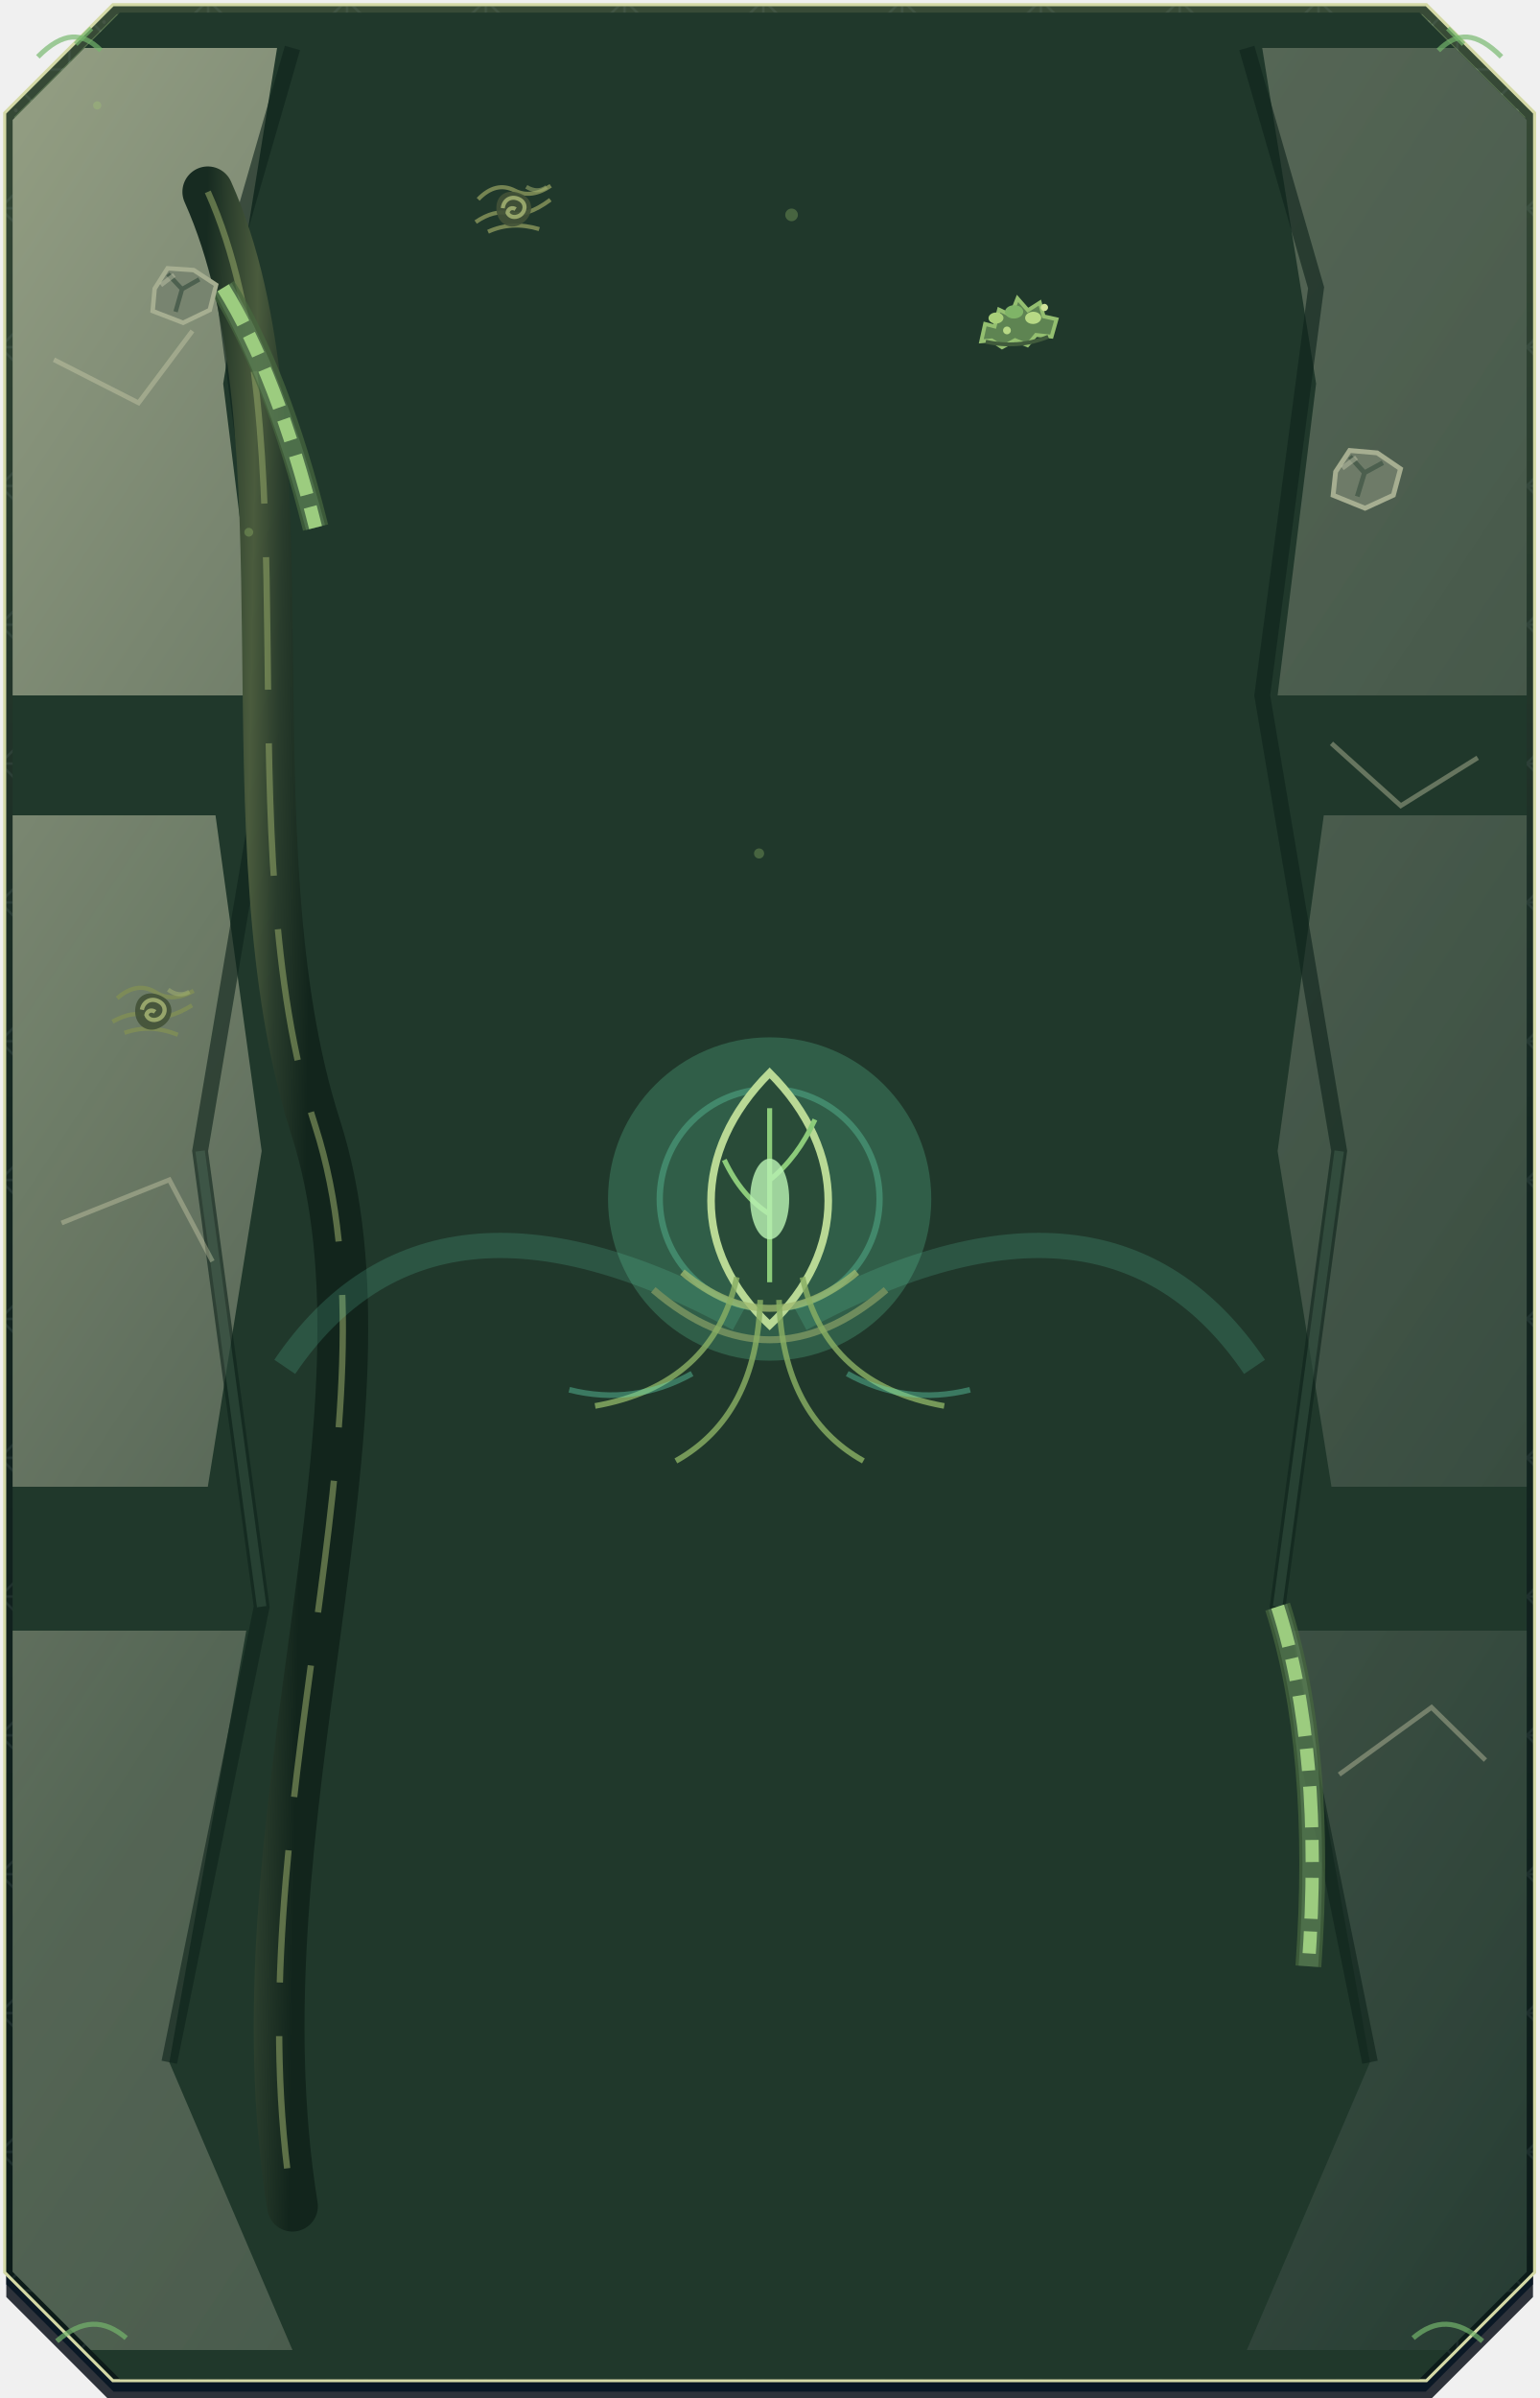
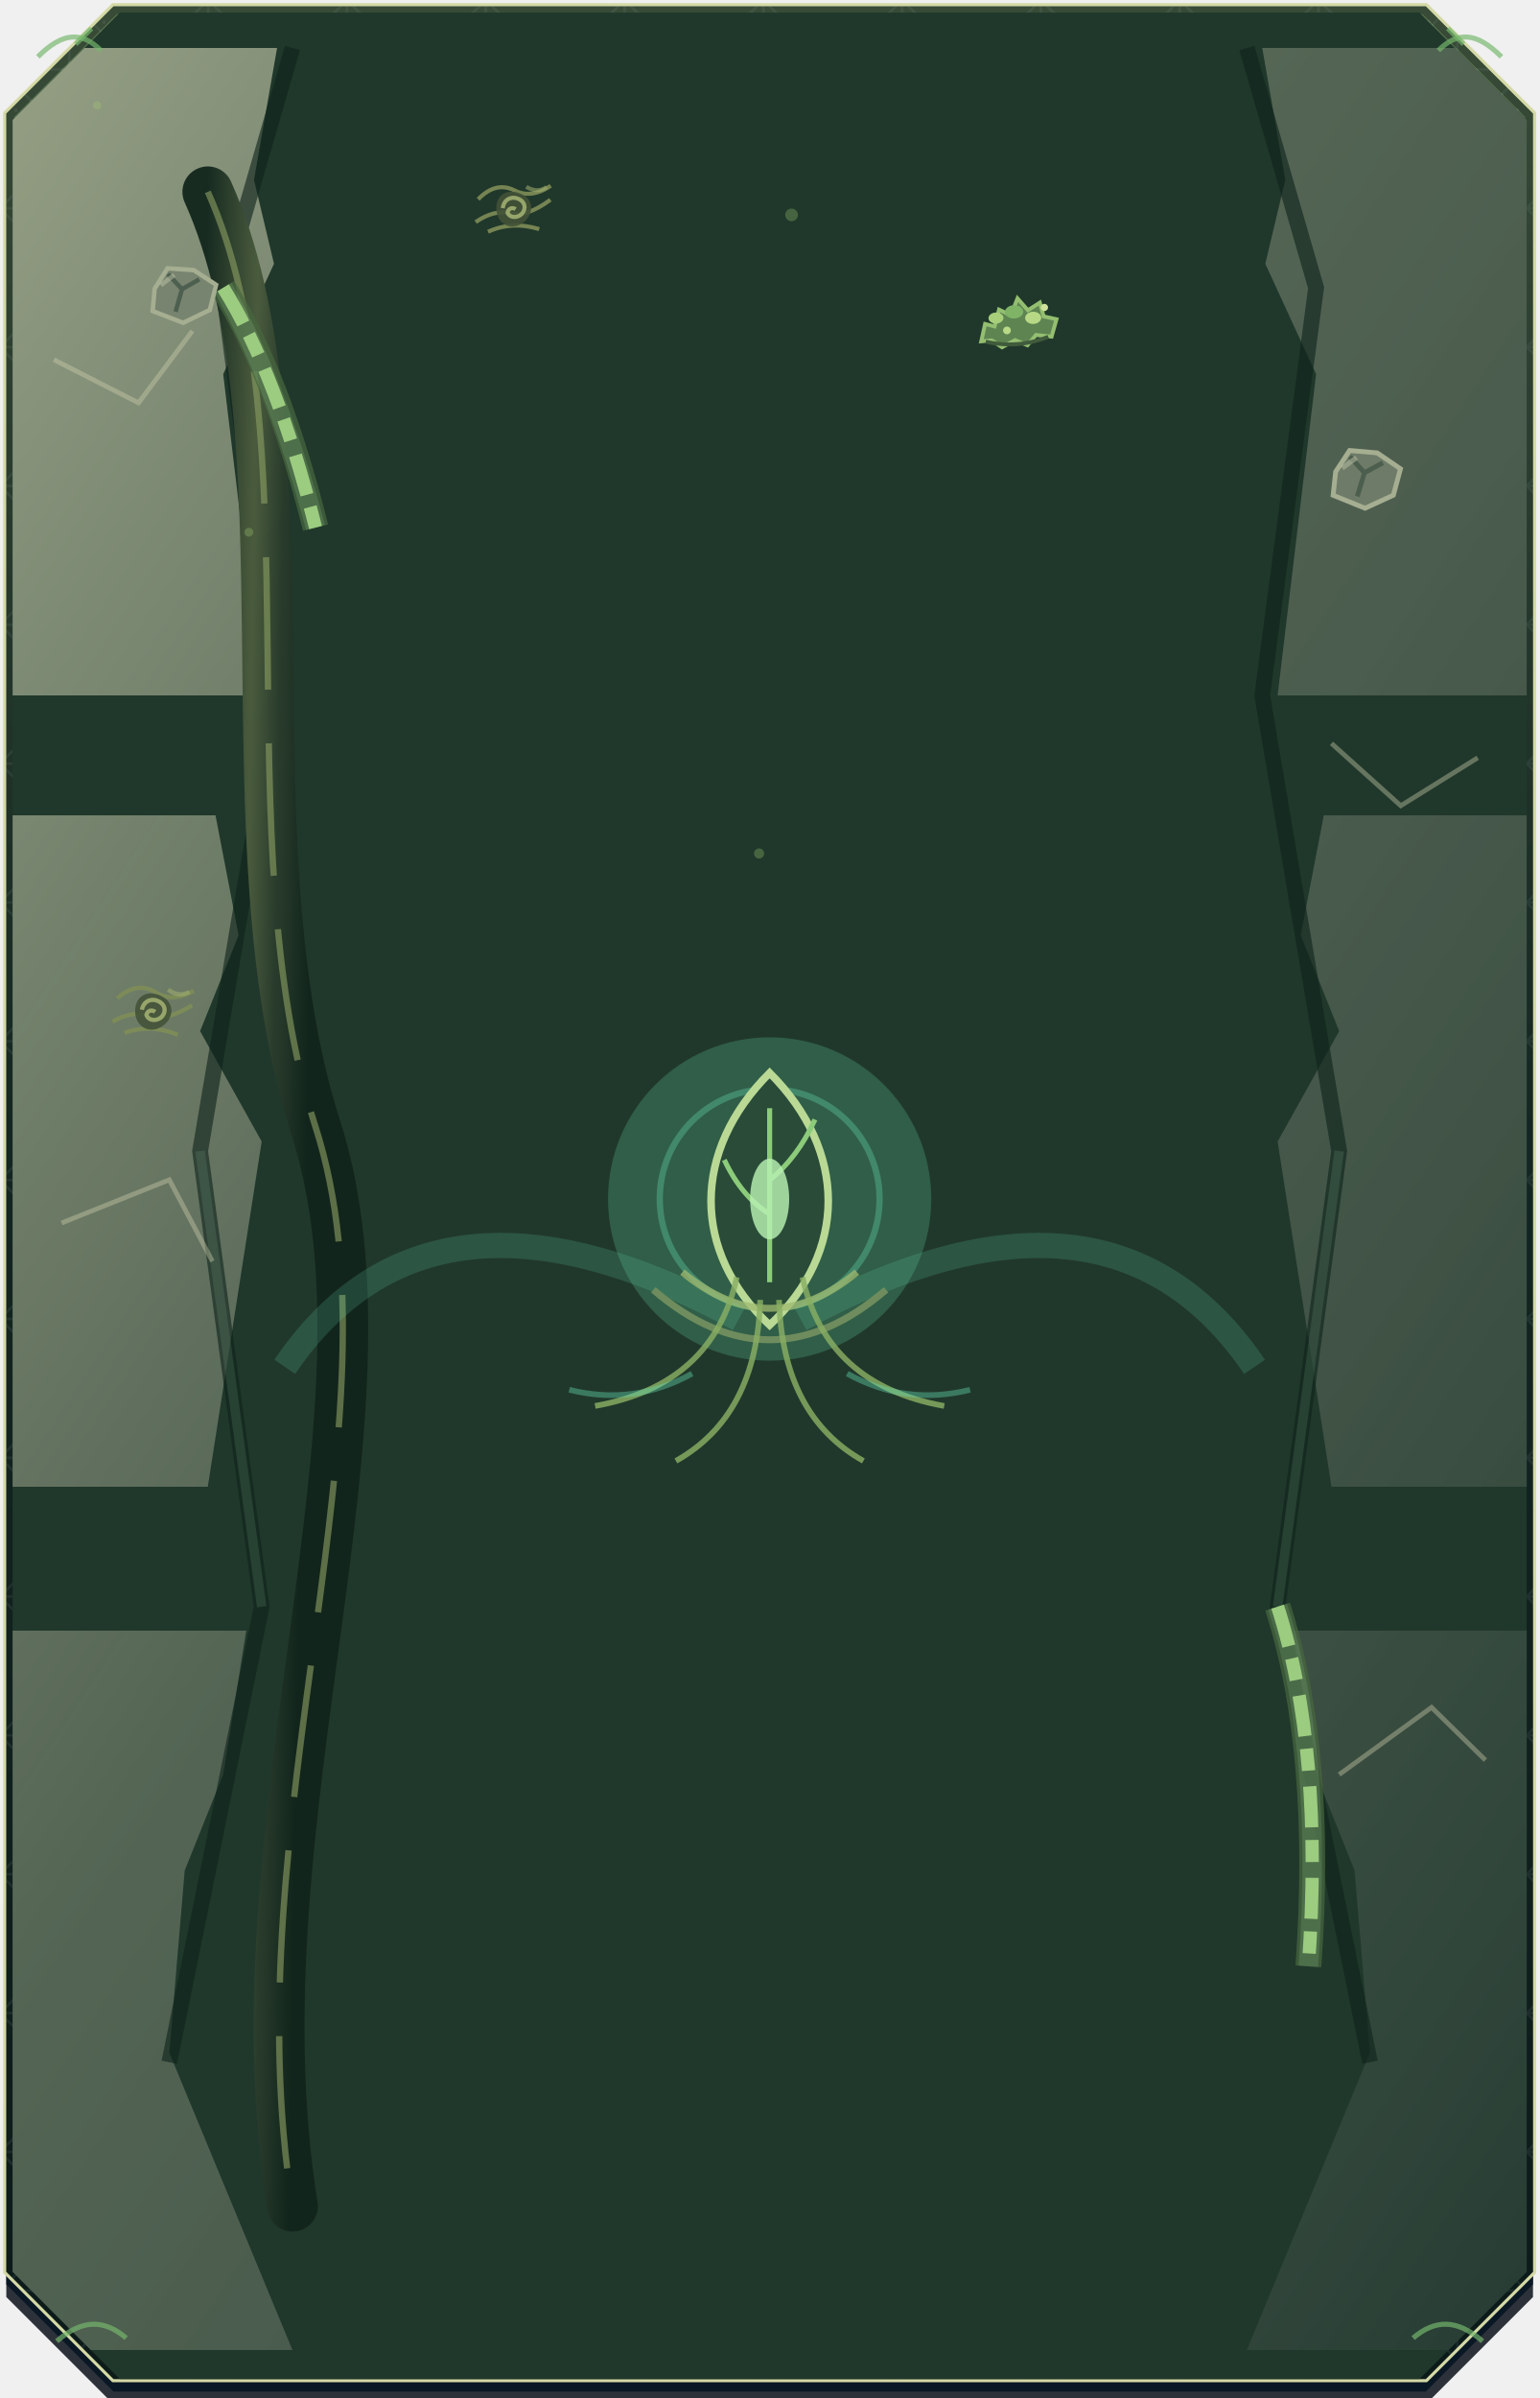
<svg xmlns="http://www.w3.org/2000/svg" width="976" height="1520" viewBox="0 0 488 760" role="img" aria-label="M7 panel normal" data-style="m11-enchanted-forest@0.1.0" data-geometry-shape="chamfered-angular" data-corner-radius="2" data-end-cap-depth="34">
  <defs>
    <linearGradient id="m11-panel-488x760-normal-plate" x1="0" y1="0" x2="0" y2="1">
      <stop offset="0" stop-color="#5C7650" />
      <stop offset=".48" stop-color="#20382B" />
      <stop offset="1" stop-color="#13251E" />
    </linearGradient>
    <linearGradient id="m11-panel-488x760-normal-primary" x1="0" y1="0" x2="0" y2="1">
      <stop offset="0" stop-color="#F1E8C8" />
      <stop offset=".45" stop-color="#66D9B2" />
      <stop offset="1" stop-color="#2A856F" />
    </linearGradient>
    <linearGradient id="m11-panel-488x760-normal-energy" x1="0" y1="0" x2="1" y2="0">
      <stop offset="0" stop-color="#B8E0A5" stop-opacity="0" />
      <stop offset=".5" stop-color="#B8E0A5" stop-opacity=".86" />
      <stop offset="1" stop-color="#B8E0A5" stop-opacity="0" />
    </linearGradient>
    <pattern id="m11-panel-488x760-normal-grain" width="28" height="28" patternUnits="userSpaceOnUse">
      <circle cx="5" cy="7" r=".6" fill="#FFFFFF" fill-opacity=".12" />
      <circle cx="20" cy="15" r=".45" fill="#061321" fill-opacity=".2" />
    </pattern>
    <pattern id="m11-panel-488x760-normal-plate-pattern" width="44" height="44" patternUnits="userSpaceOnUse">
      <path d="M0 22H44M22 0V44M0 22L22 0 44 22 22 44Z" fill="none" stroke="#D8FBFF" stroke-opacity=".12" stroke-width=".8" />
    </pattern>
    <mask id="m11-panel-488x760-normal-mask">
      <path d="M36 2H452L486 36V720L452 754H36L2 720V36Z" fill="white" />
    </mask>
  </defs>
  <g opacity="1">
    <g id="m11-panel-488x760-normal-outer-shadow" data-layer="outer-shadow" transform="translate(0 8)">
      <path d="M36 2H452L486 36V720L452 754H36L2 720V36Z" fill="#020812" opacity=".82" />
    </g>
    <g id="m11-panel-488x760-normal-connected-depth" data-layer="connected-depth" transform="translate(0 4)">
      <path d="M36 2H452L486 36V720L452 754H36L2 720V36Z" fill="#071522" opacity=".9" />
    </g>
    <g id="m11-panel-488x760-normal-outer-frame" data-layer="outer-frame">
      <path d="M36 2H452L486 36V720L452 754H36L2 720V36Z" fill="#071421" stroke="#D4D9A6" stroke-width="2" stroke-linejoin="miter" />
    </g>
    <g id="m11-panel-488x760-normal-inner-plate-fill" data-layer="inner-plate-fill">
      <path d="M36 2H452L486 36V720L452 754H36L2 720V36Z" fill="url(#m11-panel-488x760-normal-plate)" />
    </g>
    <g id="m11-panel-488x760-normal-surface-grain" data-layer="surface-grain" data-material-source="m8-ice-grain" mask="url(#m11-panel-488x760-normal-mask)">
      <rect width="488" height="760" fill="url(#m11-panel-488x760-normal-grain)" />
    </g>
    <g id="m11-panel-488x760-normal-surface-pattern" data-layer="surface-pattern" data-material-source="m8-crystal-facet-pattern" mask="url(#m11-panel-488x760-normal-mask)">
      <rect width="488" height="760" fill="url(#m11-panel-488x760-normal-plate-pattern)" />
    </g>
    <g id="m11-panel-488x760-normal-side-bevel-shade" data-layer="side-bevel-shade" mask="url(#m11-panel-488x760-normal-mask)">
      <path d="M36 2H452L486 36V720L452 754H36L2 720V36Z" fill="none" stroke="#020812" stroke-opacity=".38" stroke-width="5" />
    </g>
    <g id="m11-panel-488x760-normal-top-bevel-highlight" data-layer="top-bevel-highlight" mask="url(#m11-panel-488x760-normal-mask)">
      <path d="M44 8H444" stroke="#FFFFFF" stroke-opacity=".55" stroke-width="3" stroke-linecap="square" />
    </g>
    <g id="m11-panel-488x760-normal-cold-edge-accent" data-layer="cold-edge-accent" data-material-source="m8-cold-edge-accent" mask="url(#m11-panel-488x760-normal-mask)">
      <rect x="34" y="6" width="420" height="8" fill="url(#m11-panel-488x760-normal-energy)" />
    </g>
    <g id="m11-panel-488x760-normal-ornament-decal" data-layer="ornament-decal" data-material-source="m7-ornament-marks" mask="url(#m11-panel-488x760-normal-mask)">
      <path d="M42 747h16M430 747h16" stroke="#E6FCFF" stroke-opacity=".5" stroke-width="2" />
    </g>
    <g id="m8-panel-crystal-focal" data-layer="crystal-focal" data-slot="editable-crystal-focal" aria-label="editable crystal focal">
      <path d="M244 365l12 15-12 15-12-15Z" fill="#A9F7FF" fill-opacity=".42" stroke="#E8FEFF" stroke-width="1.5" />
      <path d="M244 365v30M232 380h24" stroke="#D7FBFF" stroke-opacity=".8" />
      <path d="M244 370l7 10-7 10-7-10Z" fill="#FFFFFF" fill-opacity=".5" />
    </g>
    <g id="m11-panel-material-stack" data-layer="forest-material-stack" data-material-families="weathered-stone,dark-wood,moss-lichen">
      <path d="M38 4H450L484 38V720L450 754H38L4 720V38Z" fill="#20382B" />
    </g>
    <g id="m11-panel-integrated-material-regions" data-layer="forest-integrated-material-regions" data-integration="construction-profile-connected" data-variation-seed="51731" data-density-class="panel" data-cluster-budget="5" data-speckle-budget="4" data-ornament-budget="4" data-profile-stages="4" data-state-contract="stable-living-presence" data-state="normal">
      <defs>
        <linearGradient id="m11-panel-stone-construction-depth" x2="1" y2="1">
          <stop stop-color="#BAC0A1" stop-opacity=".76" />
          <stop offset=".42" stop-color="#697765" stop-opacity=".72" />
          <stop offset="1" stop-color="#263C33" stop-opacity=".92" />
        </linearGradient>
        <linearGradient id="m11-panel-wood-construction-depth" x2=".8" y2=".2">
          <stop stop-color="#172B21" />
          <stop offset=".45" stop-color="#4A5B3D" />
          <stop offset=".7" stop-color="#293C2C" />
          <stop offset="1" stop-color="#12251C" />
        </linearGradient>
      </defs>
      <clipPath id="m11-panel-construction-clip">
        <path d="M38 4H450L484 38V720L450 754H38L4 720V38Z" />
      </clipPath>
      <g clip-path="url(#m11-panel-construction-clip)">
        <g data-layer="forest-stone-surface-region" data-material-family="stone" data-construction-profile="structural-plate,fracture-field,contact-occlusion,light-facing-bevel">
-           <path d="M0 15.2H87.84L70.76 121.6 82.96 220.4H0ZM0 258.4H68.32L82.96 364.8 65.88 471.2H0ZM0 516.8H78.08L53.68 653.6 92.72 744.8H0ZM488 15.2H400.16L417.24 121.6 405.04 220.4H488ZM488 258.4H419.68L405.04 364.8 422.12 471.2H488ZM488 516.8H409.92L434.32 653.6 395.28 744.8H488Z" fill="url(#m11-panel-stone-construction-depth)" />
+           <path d="M0 15.2H87.84L80.52 57 86.864 83.6 70.76 118.579 82.96 220.4H0ZM0 258.4H68.32L75.64 296.4 63.44 326.8 82.96 361.779 65.88 471.2H0ZM0 516.8H78.08L70.76 562.4 58.56 592.8 53.68 650.579 92.72 744.8H0ZM488 15.2H400.16L407.48 57 401.136 83.6 417.24 118.579 405.04 220.4H488ZM488 258.4H419.68L412.36 296.4 424.56 326.8 405.04 361.779 422.12 471.2H488ZM488 516.8H409.92L417.24 562.4 429.44 592.8 434.32 650.579 395.28 744.8H488Z" fill="url(#m11-panel-stone-construction-depth)" />
          <path data-layer="forest-stone-contact-occlusion" d="M92.72 15.2L70.76 91.2 87.84 220.4 63.44 364.8 82.96 509.2 53.68 653.6M395.28 15.2L417.24 91.2 400.16 220.4 424.56 364.8 405.04 509.2 434.32 653.6" fill="none" stroke="#10241C" stroke-width="5" stroke-opacity=".62" />
          <path data-layer="forest-stone-fracture-field" d="M17.08 114l26.84 13.68 17.08-22.8M19.52 387.6l34.16-13.68 13.664 25.84M422.12 235.6l21.96 19.76 24.4-15.2M424.56 562.4l29.28-21.28 17.08 16.72" fill="none" stroke="#D0D1AE" stroke-width="1.5" stroke-opacity="0.40" />
          <path data-layer="forest-stone-light-facing-bevel" d="M0 0H92.72M395.28 0H488" stroke="#D9D9B2" stroke-width="2.2" stroke-opacity="0.38" />
        </g>
        <g data-layer="forest-wood-surface-region" data-material-family="wood" data-growth-vector="vertical-canopy" data-construction-profile="growth-vector-body,tapered-relief,anchored-knot,masked-termination">
          <path data-layer="forest-wood-growth-body" d="M65.88 60.8C100.04 136.8 70.76 266 100.04 357.2S73.2 577.6 92.72 699.2MM422.12 60.8C387.96 136.8 417.24 266 387.96 357.2S414.8 577.6 395.28 699.2" fill="none" stroke="url(#m11-panel-wood-construction-depth)" stroke-width="16.1" stroke-linecap="round" />
          <path data-layer="forest-wood-relief-bands" d="M65.88 60.8C100.04 136.8 70.76 266 100.04 357.2S73.2 577.6 92.72 699.2MM422.12 60.8C387.96 136.8 417.24 266 387.96 357.2S414.8 577.6 395.28 699.2" fill="none" stroke="#8A9C61" stroke-width="2" stroke-opacity="0.62" stroke-dasharray="42 17" />
        </g>
        <g data-layer="forest-moss-surface-region" data-material-family="moss" data-substrate="stone-wood-damp-seam" data-construction-profile="anchored-substrate,irregular-transition,receiver-tint">
          <path data-layer="forest-moss-substrate" d="M70.76 91.2Q87.84 118.579 100.04 167.2M405.04 509.2Q419.68 554.8 414.8 623.2" fill="none" stroke="#47673F" stroke-width="8.2" stroke-opacity=".72" />
          <path data-layer="forest-moss-coverage-transition" d="M70.76 91.2Q87.84 118.579 100.04 167.2M405.04 509.2Q419.68 554.8 414.8 623.2" fill="none" stroke="#98C676" stroke-width="4.2" stroke-dasharray="13 4 7 5" />
        </g>
        <g data-layer="forest-living-light-surface-response" data-material-family="living-light" data-light-response="focal-to-stone-wood-moss-receivers" data-receiver-opacity="0.18">
          <path data-layer="forest-wood-light-receiver" d="M234.24 418Q136.64 364.8 90.28 433.2M253.76 418Q351.36 364.8 397.72 433.2" fill="none" stroke="#66D9B2" stroke-width="8.0" stroke-opacity="0.18" />
          <path data-layer="forest-moss-light-receiver" d="M70.76 91.2Q87.84 121.6 100.04 167.2M405.04 509.2Q419.68 554.8 414.8 623.2" fill="none" stroke="#B8F0B2" stroke-width="6.2" stroke-opacity="0.14" />
          <path data-layer="forest-stone-light-receiver" d="M63.44 364.8L82.96 509.2M424.56 364.8L405.04 509.2" stroke="#A9E7BE" stroke-width="3" stroke-opacity="0.12" />
        </g>
      </g>
    </g>
    <g id="m11-panel-authored-material-clusters" data-layer="forest-authored-material-clusters" data-material-families="stone,wood,moss" data-variation-seed="51731" data-cluster-count="5" data-cluster-scale="component" data-placement="construction-anchor-budgeted">
      <clipPath id="m11-panel-cluster-clip">
        <path d="M38 4H450L484 38V720L450 754H38L4 720V38Z" />
      </clipPath>
      <g clip-path="url(#m11-panel-cluster-clip)">
        <g data-layer="forest-authored-cluster" data-cluster-kind="stone-chip" transform="translate(58.8 93.4) rotate(-3)">
          <g data-layer="forest-stone-chip-cluster" data-material-family="stone" transform="scale(2.012)">
            <path d="M-4.8-1.2l2.2-3.1 4.1.5 3.4 2.5-1.2 3.9-4.3 1.8-4.7-2.1Z" fill="#75816E" fill-opacity=".82" stroke="#A6AE91" stroke-width="0.70" />
            <path d="M-2.6-3.4l2.1 2.5 2.8-1.4M-.5-.9l-1.2 3.5" fill="none" stroke="#495C4C" stroke-width="0.70" stroke-opacity=".9" />
            <path d="M-3.8-1.7l2.2-1.5" stroke="#C0C5A9" stroke-width="0.70" stroke-opacity=".48" />
          </g>
        </g>
        <g data-layer="forest-authored-cluster" data-cluster-kind="wood-knot" transform="translate(162.7 65.0) rotate(-1)">
          <g data-layer="forest-wood-knot-cluster" data-material-family="wood" transform="scale(1.846)">
            <path d="M-6.5 2.8q3.2-2.1 5.8-1.4 2.9.8 7.1-2.2M-6-1.1q3.1-3.1 6.3-1.4 2.8 1.5 6.2-.7M-4.4 4.5q4.1-1.8 8.8-.3" fill="none" stroke="#7F8D57" stroke-width="0.70" stroke-opacity=".9" />
            <path d="M-2.9.7c-.1-2.7 2.2-3.7 4.5-2.5 2 1 1.9 3.5.1 4.8-2.1 1.6-4.5.2-4.6-2.3Z" fill="#435238" fill-opacity=".9" />
            <path d="M-1.8.5c.2-1.6 1.7-2.2 3-1.4 1.1.7.9 2.1-.1 2.7-.9.5-1.8.2-2.1-.5.1-.7.8-1 1.4-.6" fill="none" stroke="#A0AE70" stroke-width="0.70" stroke-opacity=".9" />
            <path d="M2.3-3.1q1.9 1.2 3.5.1" fill="none" stroke="#A0AE70" stroke-width="0.70" stroke-opacity=".55" />
          </g>
        </g>
        <g data-layer="forest-authored-cluster" data-cluster-kind="moss-lichen" transform="translate(322.3 101.8) rotate(-2)">
          <g data-layer="forest-moss-lichen-cluster" data-material-family="moss" transform="scale(1.758)">
            <path d="M-6.5 3.4l.8-3.1 1.7.5.9-3 2.1 1.1 1.3-3 1.8 2.2 2.2-1.3.6 2.5 2.3.6-1 3.1-2.8-.4-1.6 1.8-2.2-1-2.4 1.2-1.8-1.3Z" fill="#668E58" fill-opacity=".88" stroke="#94BF70" stroke-width="0.70" />
            <ellipse cx="-3.7" cy="-.7" rx="1.35" ry="1" fill="#A8CF79" />
            <ellipse cx="-.4" cy="-1.7" rx="1.65" ry="1.2" fill="#7FB467" />
            <ellipse cx="3" cy="-.5" rx="1.45" ry="1.1" fill="#B7D985" />
            <circle cx="5.1" cy="-2.3" r=".65" fill="#D0E39A" />
            <circle cx="-1.8" cy="1.6" r=".7" fill="#B8D986" />
            <path d="M-5.7 3.5q5.8 1.5 11.3-.5" fill="none" stroke="#405B3C" stroke-width="0.70" />
          </g>
        </g>
        <g data-layer="forest-authored-cluster" data-cluster-kind="stone-chip" transform="translate(433.7 151.7) rotate(-2)">
          <g data-layer="forest-stone-chip-cluster" data-material-family="stone" transform="scale(2.121)">
            <path d="M-4.8-1.2l2.2-3.1 4.1.5 3.4 2.5-1.2 3.9-4.3 1.8-4.7-2.1Z" fill="#75816E" fill-opacity=".82" stroke="#A6AE91" stroke-width="0.72" />
            <path d="M-2.6-3.4l2.1 2.5 2.8-1.4M-.5-.9l-1.2 3.5" fill="none" stroke="#495C4C" stroke-width="0.72" stroke-opacity=".9" />
            <path d="M-3.8-1.7l2.2-1.5" stroke="#C0C5A9" stroke-width="0.72" stroke-opacity=".48" />
          </g>
        </g>
        <g data-layer="forest-authored-cluster" data-cluster-kind="wood-knot" transform="translate(48.5 319.3) rotate(4)">
          <g data-layer="forest-wood-knot-cluster" data-material-family="wood" transform="scale(1.922)">
            <path d="M-6.5 2.8q3.2-2.1 5.8-1.4 2.9.8 7.1-2.2M-6-1.1q3.1-3.1 6.3-1.4 2.8 1.5 6.2-.7M-4.4 4.5q4.1-1.8 8.8-.3" fill="none" stroke="#7F8D57" stroke-width="0.70" stroke-opacity=".9" />
            <path d="M-2.9.7c-.1-2.7 2.2-3.7 4.5-2.5 2 1 1.9 3.5.1 4.8-2.1 1.6-4.5.2-4.6-2.3Z" fill="#435238" fill-opacity=".9" />
            <path d="M-1.8.5c.2-1.6 1.7-2.2 3-1.4 1.1.7.9 2.1-.1 2.7-.9.5-1.8.2-2.1-.5.1-.7.8-1 1.4-.6" fill="none" stroke="#A0AE70" stroke-width="0.70" stroke-opacity=".9" />
            <path d="M2.3-3.1q1.9 1.2 3.5.1" fill="none" stroke="#A0AE70" stroke-width="0.70" stroke-opacity=".55" />
          </g>
        </g>
      </g>
    </g>
    <g id="m11-panel-moss-variation" data-layer="forest-variation" data-variation-seed="51731" data-variation-baseline="false" data-speckle-count="4" fill="#A6CC72" fill-opacity=".3">
      <circle cx="250.95" cy="68.10" r="2.0" />
      <circle cx="240.65" cy="270.49" r="1.6" />
      <circle cx="30.82" cy="33.40" r="1.3" />
      <circle cx="78.87" cy="168.68" r="1.4" />
    </g>
    <g id="m11-panel-leaf-vine-ornament" data-layer="forest-ornament" data-ornament="leaf-vine" data-ornament-count="4" fill="none" stroke="#76B86D" stroke-opacity=".68" stroke-width="1.6">
      <path d="M12 18c8-8 14-8 20-2M476 18c-8-8-14-8-20-2" />
      <path d="M24 14l5-5M464 14l-5-5" />
      <path d="M18 742c8-7 15-7 22-1M470 742c-8-7-15-7-22-1" />
    </g>
    <g id="m11-panel-luminous-seed" data-layer="luminous-seed-focal" data-focal="m11-luminous-seed" data-focal-state="normal" data-state-contract="stable-living-presence" data-emitter-opacity="0.24" data-halo-opacity=".40" data-halo-extent-ratio=".12">
      <circle cx="244" cy="380" r="51.24" fill="#65D5A4" fill-opacity="0.24" />
      <circle cx="244" cy="380" r="34.843" fill="none" stroke="#66D9B2" stroke-width="2" stroke-opacity="0.34" />
      <path d="M244 340.033C268.78 364.812 268.78 396.786 244 419.967C219.22 396.786 219.22 364.812 244 340.033Z" fill="#294B38" stroke="#B9D995" stroke-width="2.4" />
      <path d="M244 351.224V406.378M244 374.005q8.921-7.194 14.372-19.184M244 384.796q-8.921-5.595-14.372-17.186" fill="none" stroke="#8CCB7A" stroke-width="1.6" />
      <ellipse cx="244" cy="380" rx="6.195" ry="12.79" fill="#B8F0B2" fill-opacity="0.82" />
    </g>
    <g id="m11-panel-seed-support" data-layer="forest-focal-support" data-focal-depth="woven-root-cradle" fill="none" stroke="#6E8C5D" stroke-width="2.2">
      <path d="M207.107 408.776Q244 440.463 280.893 408.776" />
      <path d="M216.33 403.181Q244 426.116 271.67 403.181" stroke="#A0B96F" stroke-opacity=".75" />
    </g>
    <g id="m11-panel-seed-roots" data-layer="forest-focal-roots" data-focal-depth="seed-support-roots" fill="none" stroke="#89AE63" stroke-opacity=".82" stroke-width="1.8">
      <path d="M233.593 404.78Q226.066 438.926 188.661 445.587M254.407 404.78Q261.934 438.926 299.339 445.587M241.026 411.974Q239.901 448.662 214.281 463.009M246.974 411.974Q248.099 448.662 273.719 463.009" />
      <path data-layer="forest-focal-light-interaction" d="M219.405 435.339Q200.958 445.587 180.462 440.463M268.595 435.339Q287.042 445.587 307.538 440.463" stroke="#66D9B2" stroke-opacity="0.40" />
    </g>
    <g id="m11-enchanted-forest-panel-content" data-layer="content" data-slot="editable-panel-content" data-safe-x="48" data-safe-y="8" data-safe-width="392" data-safe-height="742" />
  </g>
</svg>
